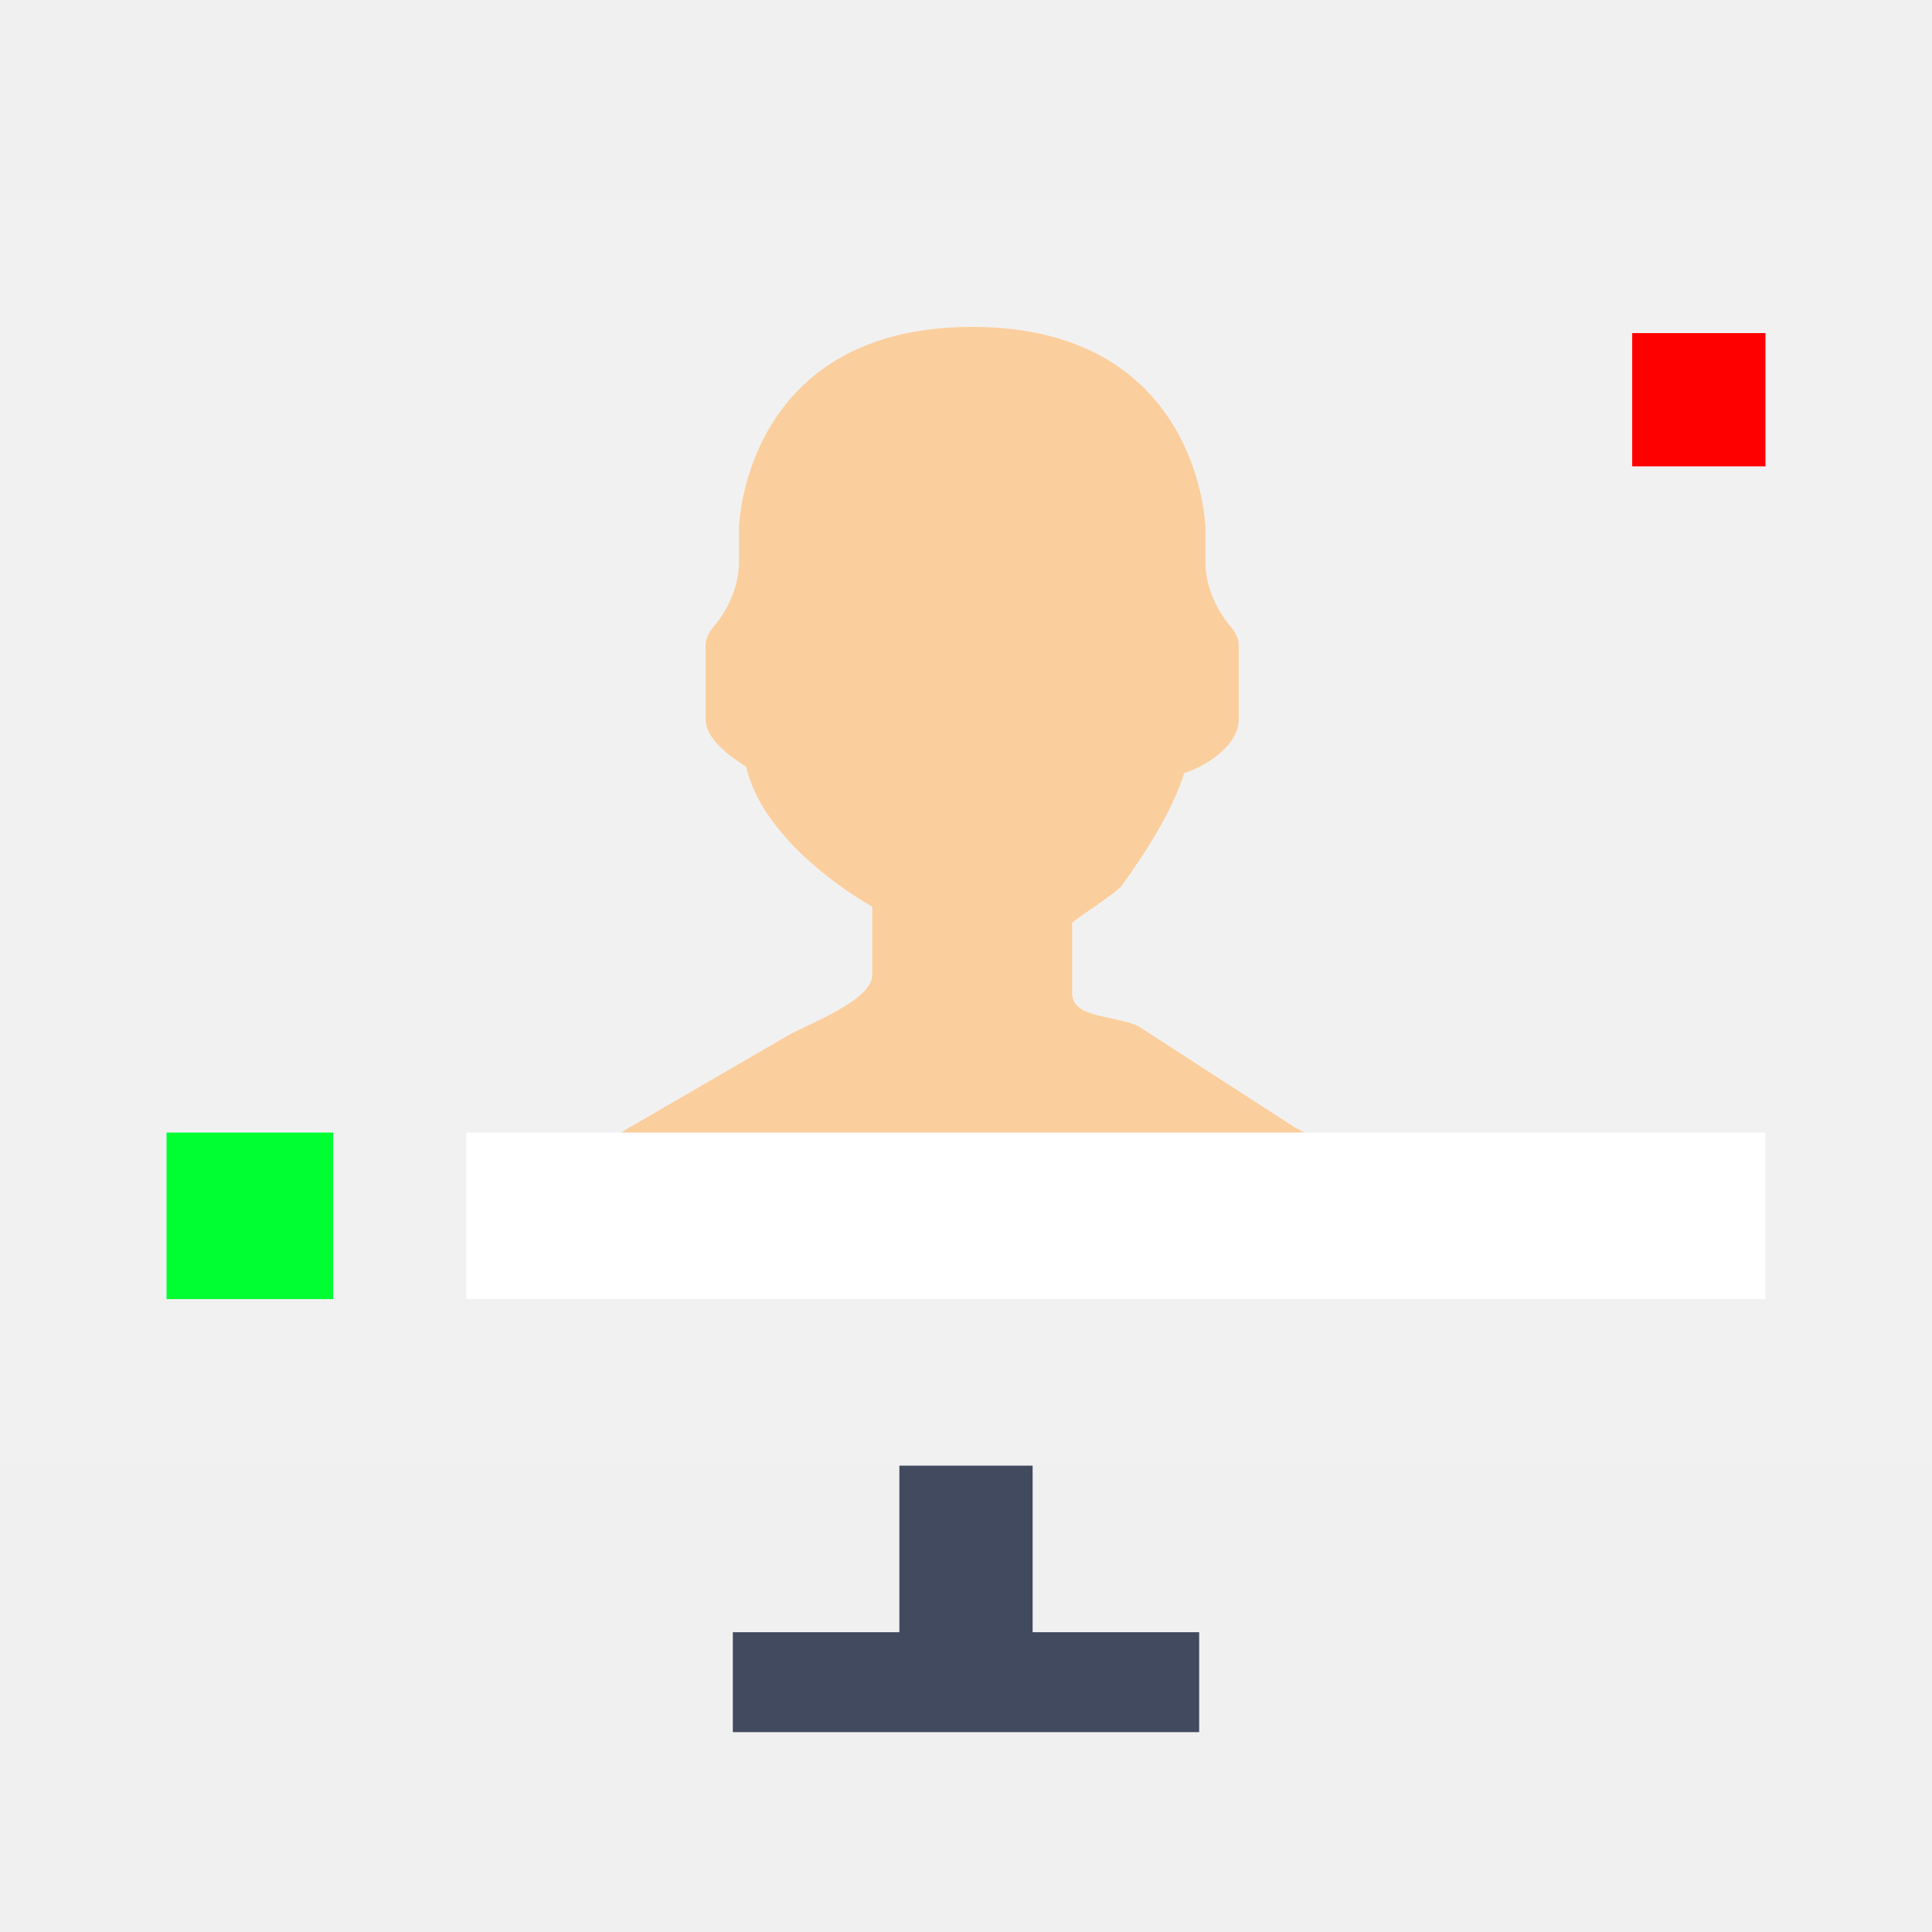
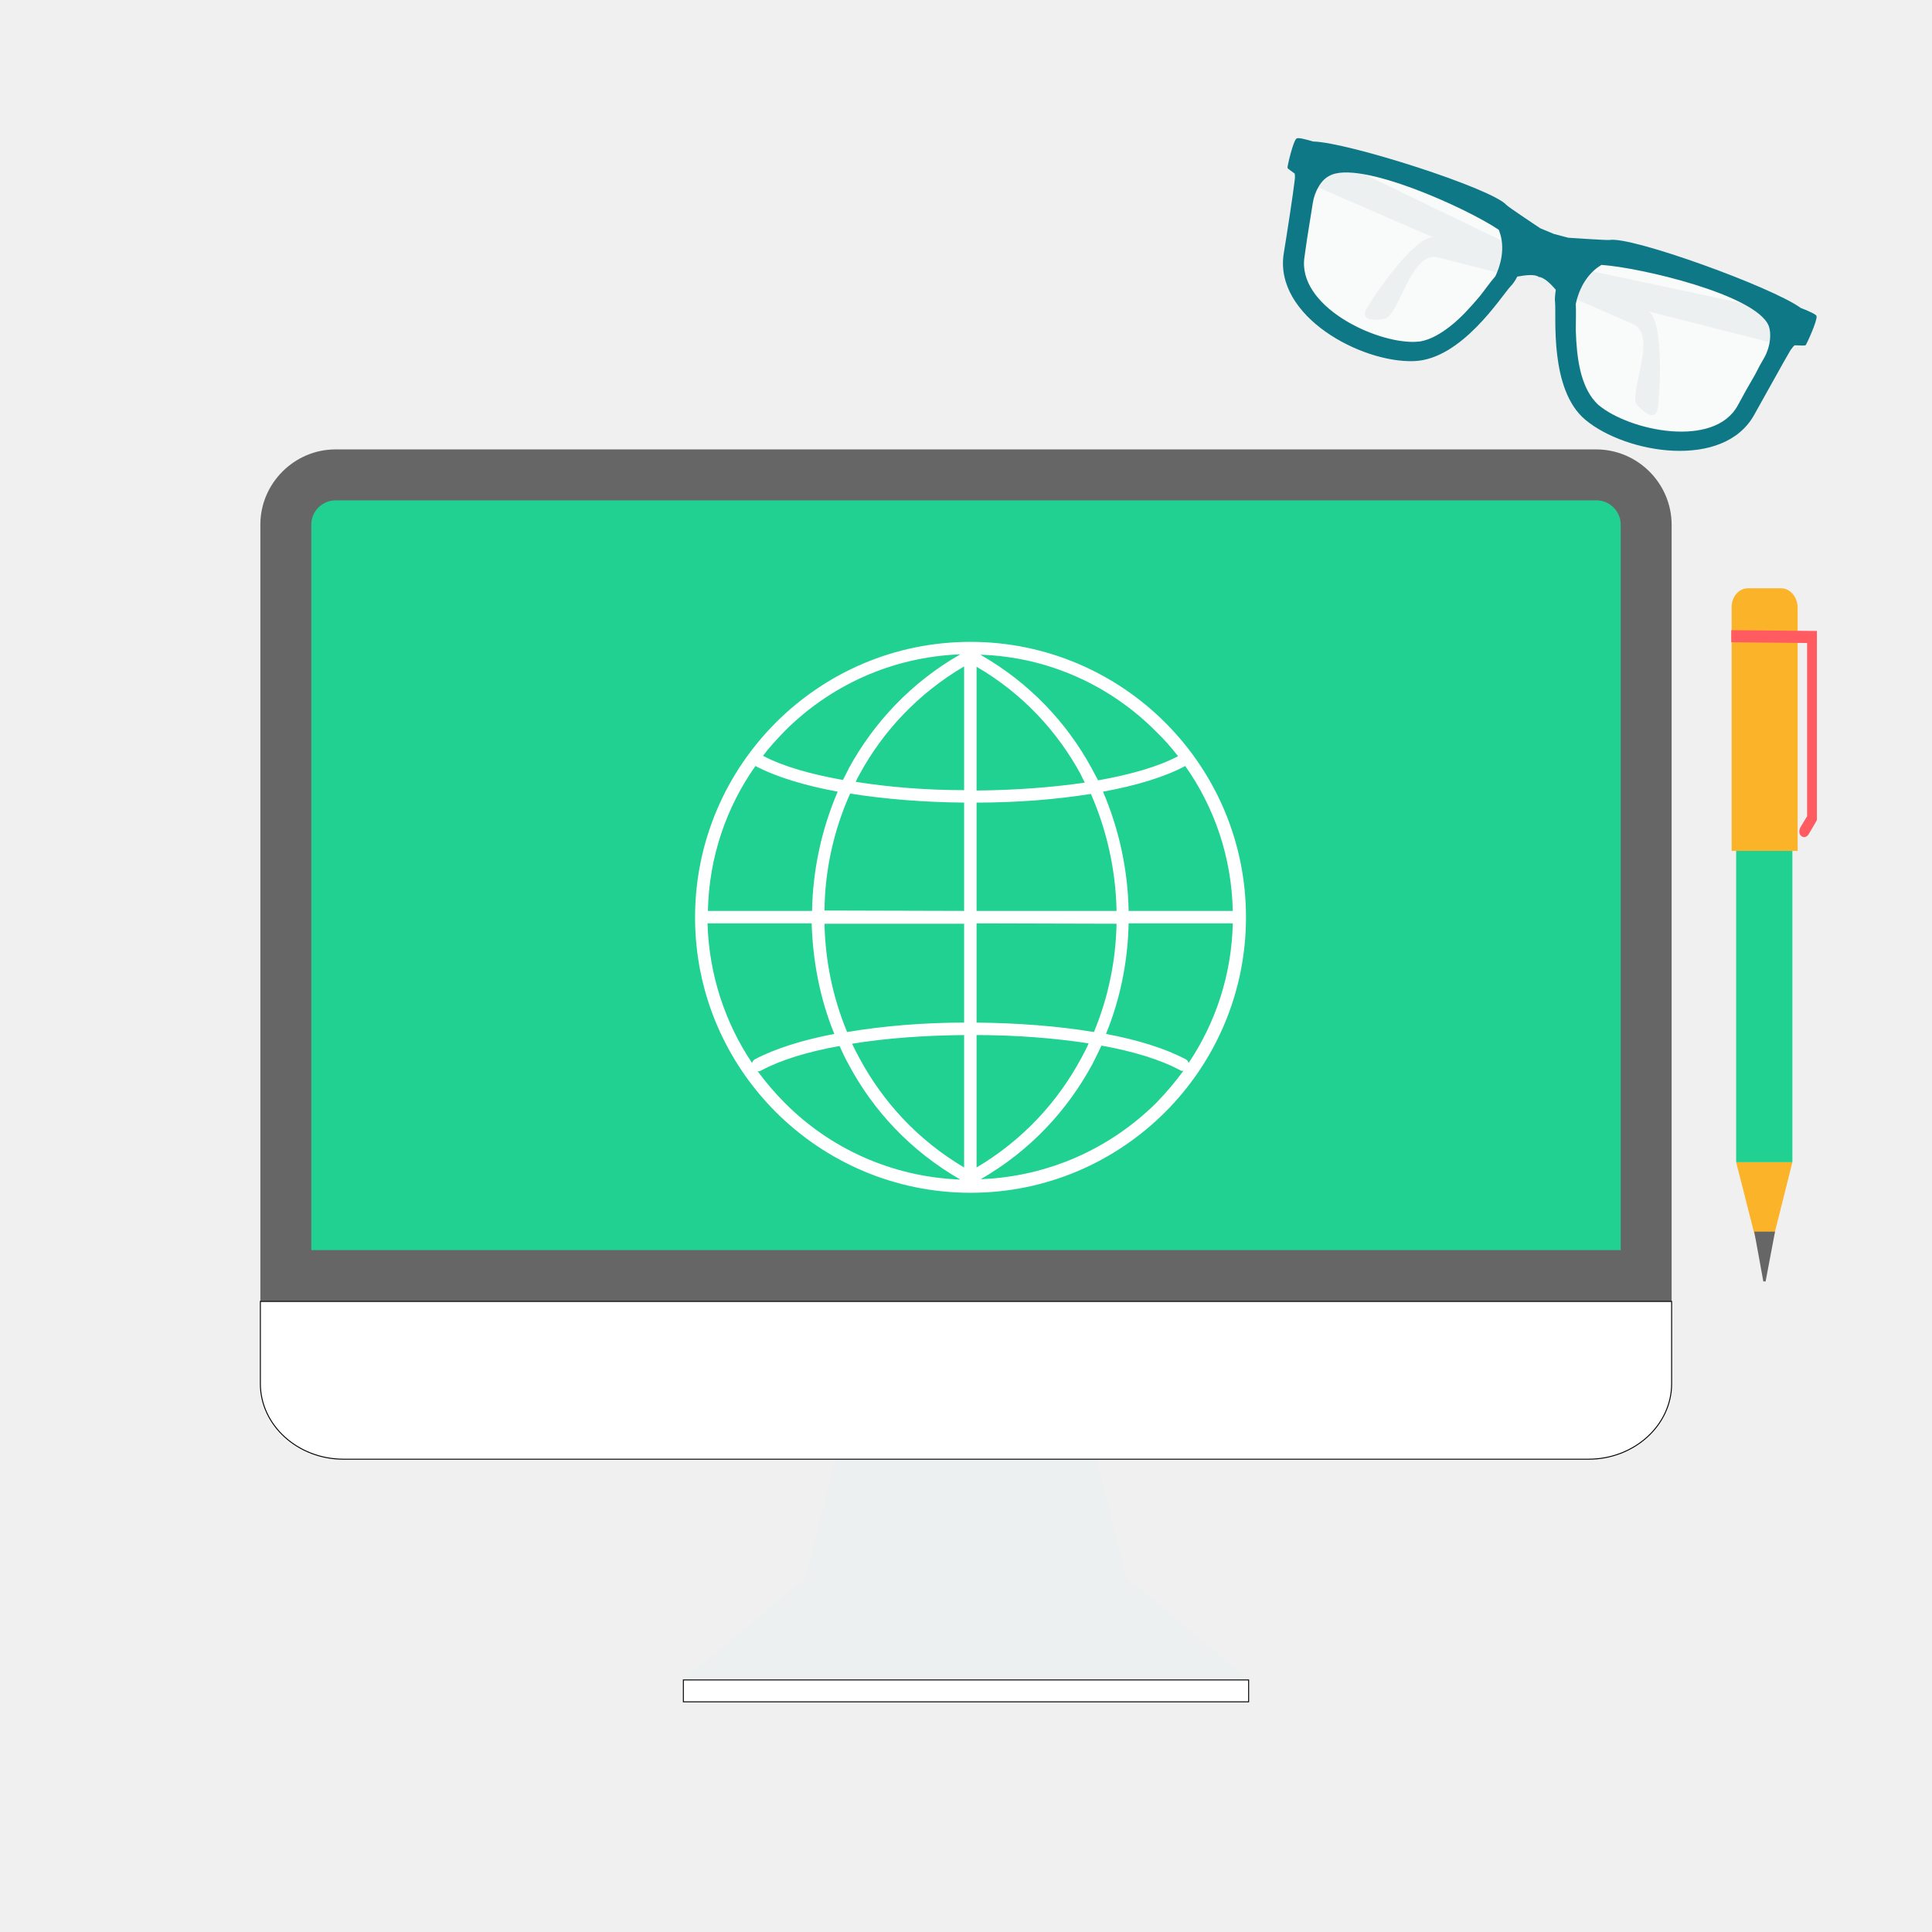
- <svg xmlns="http://www.w3.org/2000/svg" version="1.1" id="Capa_1" x="0px" y="0px" viewBox="0 0 58 58" style="enable-background:new 0 0 58 58;" xml:space="preserve" width="512px" height="512px" class="">
+ <svg xmlns="http://www.w3.org/2000/svg" version="1.1" id="Layer_1" x="0px" y="0px" viewBox="0 0 512 512" style="enable-background:new 0 0 512 512;" xml:space="preserve">
+   <style type="text/css">
+ 	.st0{fill:#ECF0F1;}
+ 	.st1{fill:#FFFFFF;stroke:#000000;stroke-width:0.25;stroke-miterlimit:10;}
+ 	.st2{fill:#666666;}
+ 	.st3{fill:#21D192;}
+ 	.st4{fill:#FFFFFF;}
+ 	.st5{fill:#FBB429;}
+ 	.st6{fill:#FF5B61;}
+ 	.st7{fill:#F9FBFB;}
+ 	.st8{fill:#0E7886;}
+ </style>
+   <path class="st0" d="M223.1,380.3l-9.6,37.8l-32.4,27.1v5.8H256h74.9v-5.8l-32.4-27.1l-9.6-37.8l-32.9-0.5L223.1,380.3z" />
+   <path class="st1" d="M181.1,445.2v5.8H256h74.9v-5.8H181.1z" />
+   <path class="st2" d="M88.9,119.1H423c11,0,20,9,20,20v205.8H69V139C69,128.1,78,119.1,88.9,119.1L88.9,119.1z" />
+   <path class="st3" d="M82.5,331.3h347V139c0-3.5-2.9-6.4-6.4-6.4H88.9c-3.5,0-6.4,2.9-6.4,6.4V331.3L82.5,331.3z" />
  <g>
-     <rect y="6" style="fill:#F1F1F1" width="58" height="38" data-original="#556080" class="" data-old_color="#556080" />
-     <rect x="49" y="10" style="fill:#FF0000" width="4" height="4" data-original="#61B872" class="" data-old_color="#61B872" />
-     <path style="fill:#FBCE9D;" d="M39.326,34.814c0.162-0.11,0.329-0.211,0.488-0.325c-0.289-0.255-0.609-0.479-0.964-0.656  l-4.664-3.018c-0.693-0.346-2-0.225-2-1V27.71c0.151-0.171,1.323-0.885,1.507-1.145c0.731-1.032,1.476-2.168,1.86-3.359  c0.688-0.212,1.633-0.847,1.633-1.602v-2.246c0-0.195-0.102-0.382-0.248-0.556c-0.464-0.556-0.752-1.237-0.752-1.961v-1.027  c0,0-0.158-6-7-6s-7,6-7,6v1.027c0,0.724-0.288,1.406-0.752,1.961c-0.145,0.174-0.248,0.361-0.248,0.556v2.246  c0,0.592,0.75,1.112,1.215,1.413c0.561,2.443,3.785,4.201,3.785,4.201v2.052c0,0.748-1.838,1.437-2.495,1.796l-4.707,2.732  c-0.342,0.187-0.648,0.42-0.925,0.68c0.163,0.118,0.337,0.224,0.504,0.337H39.326z" data-original="#FBCE9D" class="" />
-     <rect x="5" y="34" style="fill:#00FF32" width="5" height="5" data-original="#EBBA16" class="" data-old_color="#EBBA16" />
-     <polygon style="fill:#424A60;" points="31,49 31,44 27,44 27,49 22,49 22,52 36,52 36,49 " data-original="#424A60" class="" />
-     <rect x="14" y="34" style="fill:#FFFFFF" width="39" height="5" data-original="#D75A4A" class="active-path" data-old_color="#D75A4A" />
+     <path class="st1" d="M443,344.9v21.8c0,11-9.9,20-22,20H91c-12.1,0-22-9-22-20v-21.8H443z" />
+     <path class="st4" d="M257.2,170.1c20.1,0,38.4,8.2,51.6,21.4s21.4,31.4,21.4,51.6c0,20.1-8.2,38.4-21.4,51.6   c-13.2,13.2-31.4,21.4-51.6,21.4c-20.1,0-38.4-8.2-51.6-21.4c-13.2-13.2-21.4-31.4-21.4-51.6c0-20.1,8.2-38.4,21.4-51.6   C218.8,178.3,237,170.1,257.2,170.1z M314.2,280.7L314.2,280.7c0.4,0.2,0.7,0.6,0.8,1c7.1-10.6,11.4-23.3,11.7-37h-27.6   c-0.2,10-2.2,20-6,29.3C301.6,275.6,308.9,277.9,314.2,280.7z M313.6,283.8L313.6,283.8c-0.3,0-0.6,0-0.9-0.2   c-5.2-2.8-12.4-5-20.8-6.5c-0.8,1.7-1.6,3.3-2.4,4.9c-6.6,12.2-16.4,22.9-29.6,30.5c18.2-0.7,34.5-8.3,46.6-20.3   C309,289.6,311.4,286.8,313.6,283.8L313.6,283.8L313.6,283.8z M254.5,312.6L254.5,312.6c-13.2-7.6-23.1-18.3-29.6-30.5   c-0.9-1.6-1.7-3.3-2.4-4.9c-8.4,1.5-15.6,3.7-20.8,6.5c-0.3,0.2-0.6,0.2-0.9,0.2c2.2,3,4.6,5.8,7.2,8.4   C219.9,304.3,236.3,311.9,254.5,312.6L254.5,312.6z M199.3,281.7L199.3,281.7c0.1-0.4,0.4-0.8,0.8-1c5.3-2.8,12.6-5.1,21-6.7   c-3.8-9.3-5.7-19.3-6-29.3h-27.6C187.9,258.4,192.2,271.1,199.3,281.7L199.3,281.7L199.3,281.7z M187.6,241.4L187.6,241.4h27.6   c0.2-10.8,2.5-21.6,6.8-31.6c-8.7-1.6-16.3-3.9-21.8-6.8C192.5,213.9,187.9,227.1,187.6,241.4L187.6,241.4z M202.2,200.3   L202.2,200.3c5.3,2.8,12.7,4.9,21.2,6.4c0.5-1.1,1.1-2.1,1.6-3.2c6.6-12,16.4-22.6,29.5-30.1c-18.2,0.7-34.5,8.3-46.5,20.3   C205.9,195.9,203.9,198,202.2,200.3z M259.8,173.5L259.8,173.5c13.1,7.5,22.9,18,29.5,30.1c0.6,1.1,1.1,2.1,1.7,3.2   c8.5-1.5,15.9-3.6,21.2-6.4c-1.8-2.3-3.7-4.5-5.8-6.5C294.4,181.8,278,174.1,259.8,173.5L259.8,173.5z M314.1,203L314.1,203   c-5.4,2.9-13,5.2-21.8,6.8c4.3,10,6.6,20.8,6.8,31.6h27.6C326.4,227.1,321.8,213.9,314.1,203z M258.8,176.7L258.8,176.7v32.8   c10-0.1,19.9-0.8,28.7-2.1c-0.4-0.7-0.8-1.5-1.1-2.2C280.2,193.8,271,183.8,258.8,176.7z M258.8,212.7L258.8,212.7v28.7h37.1   c-0.2-10.6-2.5-21.2-6.8-31C279.7,211.9,269.3,212.7,258.8,212.7L258.8,212.7z M258.8,244.7L258.8,244.7V271   c10.8,0.1,21.5,0.9,31.1,2.5c3.8-9.1,5.8-18.9,6-28.7L258.8,244.7L258.8,244.7z M258.8,274.3L258.8,274.3v35.1   c12.3-7.3,21.5-17.4,27.7-28.9c0.7-1.3,1.4-2.6,2-4C279.4,275.1,269.1,274.3,258.8,274.3L258.8,274.3z M255.5,309.4L255.5,309.4   v-35.1c-10.3,0.1-20.6,0.8-29.7,2.3c0.6,1.3,1.3,2.6,2,3.9C234,292,243.2,302.1,255.5,309.4z M255.5,271L255.5,271v-26.2h-37   c0.2,9.8,2.2,19.6,6,28.7C234,271.9,244.7,271,255.5,271L255.5,271L255.5,271z M255.5,241.4L255.5,241.4v-28.7   c-10.5-0.1-20.9-0.9-30.2-2.4c-4.4,9.8-6.7,20.4-6.8,31L255.5,241.4L255.5,241.4z M255.5,209.4L255.5,209.4v-32.8   c-12.2,7.2-21.4,17.1-27.6,28.4c-0.4,0.7-0.8,1.4-1.1,2.2C235.6,208.6,245.5,209.4,255.5,209.4L255.5,209.4z" />
  </g>
+   <path class="st3" d="M460.1,308H475V169.4h-14.9V308z" />
+   <g>
+     <path class="st5" d="M467.6,337.5L475,308h-14.9L467.6,337.5z" />
+     <path class="st5" d="M463.2,155.9h8.8c2.4,0,4.4,2.3,4.4,5.2v64.4h-17.5v-64.4C458.8,158.2,460.8,155.9,463.2,155.9L463.2,155.9z" />
+   </g>
+   <path class="st2" d="M467.3,339.6h0.6l2.5-13.2h-5.5L467.3,339.6L467.3,339.6z" />
+   <path class="st6" d="M458.8,167l21.4,0.2h1.3v1.6v48v0.5l-0.2,0.4l-2,3.4c-1,1.6-3.2,0.4-2.2-1.8l1.8-3v-45.9l-20.1-0.2L458.8,167  L458.8,167L458.8,167z" />
+   <g>
+     <path class="st0" d="M361.4,46.1l75.5,36.4c4,3,2.8,21.8,2.4,25.3c-0.5,3.5-2.9,2.3-5.5-0.5c-2.6-2.7,5.6-18.6-1.1-21.5l-83.4-36.2   c0.8-1.5,2.1-3,3.5-3.5C354.9,45.5,357.2,45.4,361.4,46.1L361.4,46.1L361.4,46.1z" />
+     <path class="st0" d="M461.6,80.3l-82-17.4c-5,0-15.6,15.5-17.4,18.6s0.9,3.6,4.6,3s7-18.1,14.1-16.3L469,90.6   c0.3-1.7,0.2-3.7-0.7-4.9C467.1,83.9,465.3,82.3,461.6,80.3L461.6,80.3z" />
+   </g>
+   <path class="st7" d="M467.6,94.7c-0.8,1.5-1.7,3-2.5,4.5c-1.5,2.7-3,5.5-4.6,8.2c-6.3,11.4-28.6,6.7-36.8-0.1c-0.4-0.3-0.7-0.6-1-1  c-2-2.2-3.2-5.4-3.9-8.2c-0.8-3.5-1.1-7.2-1.2-10.7c-0.1-2.2,0.1-4.7,0-7c0.1-0.3,0.2-0.7,0.3-1l14.9,6.5c6.7,2.9-1.5,18.8,1.1,21.5  c2.6,2.7,5,4,5.5,0.5s1.6-22.3-2.4-25.3l-0.3-0.1l32.3,8.2C468.8,92,468.3,93.4,467.6,94.7L467.6,94.7z M422,71.9L422,71.9l39.5,8.4  c-10.5-5.5-29.5-9.6-37.2-10.2C423.6,70.6,422.8,71.2,422,71.9z M347.9,53.8L347.9,53.8c-0.3,1.7-0.5,3.4-0.8,5  c-0.5,3.1-1,6.2-1.4,9.3c-2,12.9,18.5,22.8,29.2,22.5c0.5,0,0.9-0.1,1.4-0.1c3-0.5,5.8-2.3,8.1-4.1c2.8-2.2,5.3-5,7.6-7.7  c1.4-1.7,2.8-3.8,4.3-5.5c0.2-0.3,0.3-0.7,0.4-1l-15.7-4c-7.1-1.8-10.3,15.8-14.1,16.3c-3.7,0.6-6.4,0.1-4.6-3s12.3-18.6,17.4-18.6  L380,63l-30.6-13.3C348.6,50.9,348.1,52.3,347.9,53.8L347.9,53.8z M397.8,63.7L397.8,63.7l-36.4-17.6c11.7,2.1,29.2,10.4,35.7,14.7  C397.4,61.7,397.7,62.6,397.8,63.7z" />
+   <path class="st8" d="M348,37.5c9.2,0.2,47.3,12.4,51.2,16.8c0.4,0.5,9,6.2,9,6.2l3.6,1.5l3.8,1c0,0,10.3,0.7,10.9,0.6  c5.7-1.1,43.2,12.5,50.7,18c2.1,0.8,4.3,1.8,4.2,2.2c0.3,1-2.6,7.4-2.9,7.7c-0.2,0.1-1.3,0.1-2.9,0c-0.4,0.3-0.7,0.8-1.1,1.3  c-1.5,2.5-7.5,13.4-9.6,17.1c-8.1,14.7-34,10.3-44.7,1.4c-9.7-8-7.7-27.6-8.1-31.3c-0.1-0.7,0-1.8,0.2-3.2c-1.4-1.7-3.3-3.4-4.5-3.4  c-1-0.8-3.5-0.5-5.7-0.1c-0.6,1.2-1.3,2.1-1.8,2.6c-2.5,2.7-13,19.4-25.6,19.8c-14,0.5-37.1-11.9-34.5-28.5  c0.7-4.2,2.6-16.5,2.9-19.4c0.1-0.7,0.1-1.3,0-1.8c-1.1-0.8-1.8-1.3-1.9-1.5c-0.1-0.3,1.5-7.2,2.4-7.8C344,36.4,346,36.9,348,37.5  L348,37.5z M347.9,53.8L347.9,53.8c-0.3,1.7-0.5,3.4-0.8,5c-0.5,3.1-1,6.2-1.4,9.3c-2,12.9,18.5,22.8,29.2,22.5  c0.5,0,0.9-0.1,1.4-0.1c3-0.5,5.8-2.3,8.1-4.1c2.8-2.2,5.3-5,7.6-7.7c1.4-1.7,2.8-3.8,4.3-5.5c2.5-5.4,2-9.6,0.9-12.3  c-8.6-5.8-37.1-18.7-44.9-14.3C350.2,47.6,348.4,50.6,347.9,53.8L347.9,53.8L347.9,53.8z M467.6,94.7L467.6,94.7  c1.6-2.9,1.9-6.4,1.1-8.4c-3.4-8.2-33.9-15.4-44.3-16.1c-2.5,1.5-5.5,4.5-6.8,10.3c0.1,2.2,0,4.7,0,7c0.1,3.6,0.4,7.3,1.2,10.7  c0.7,2.9,1.9,6,3.9,8.2c0.3,0.3,0.6,0.7,1,1c8.2,6.8,30.5,11.5,36.8,0.1c1.5-2.8,3-5.5,4.6-8.2C465.9,97.7,466.7,96.2,467.6,94.7  L467.6,94.7z" />
</svg>
